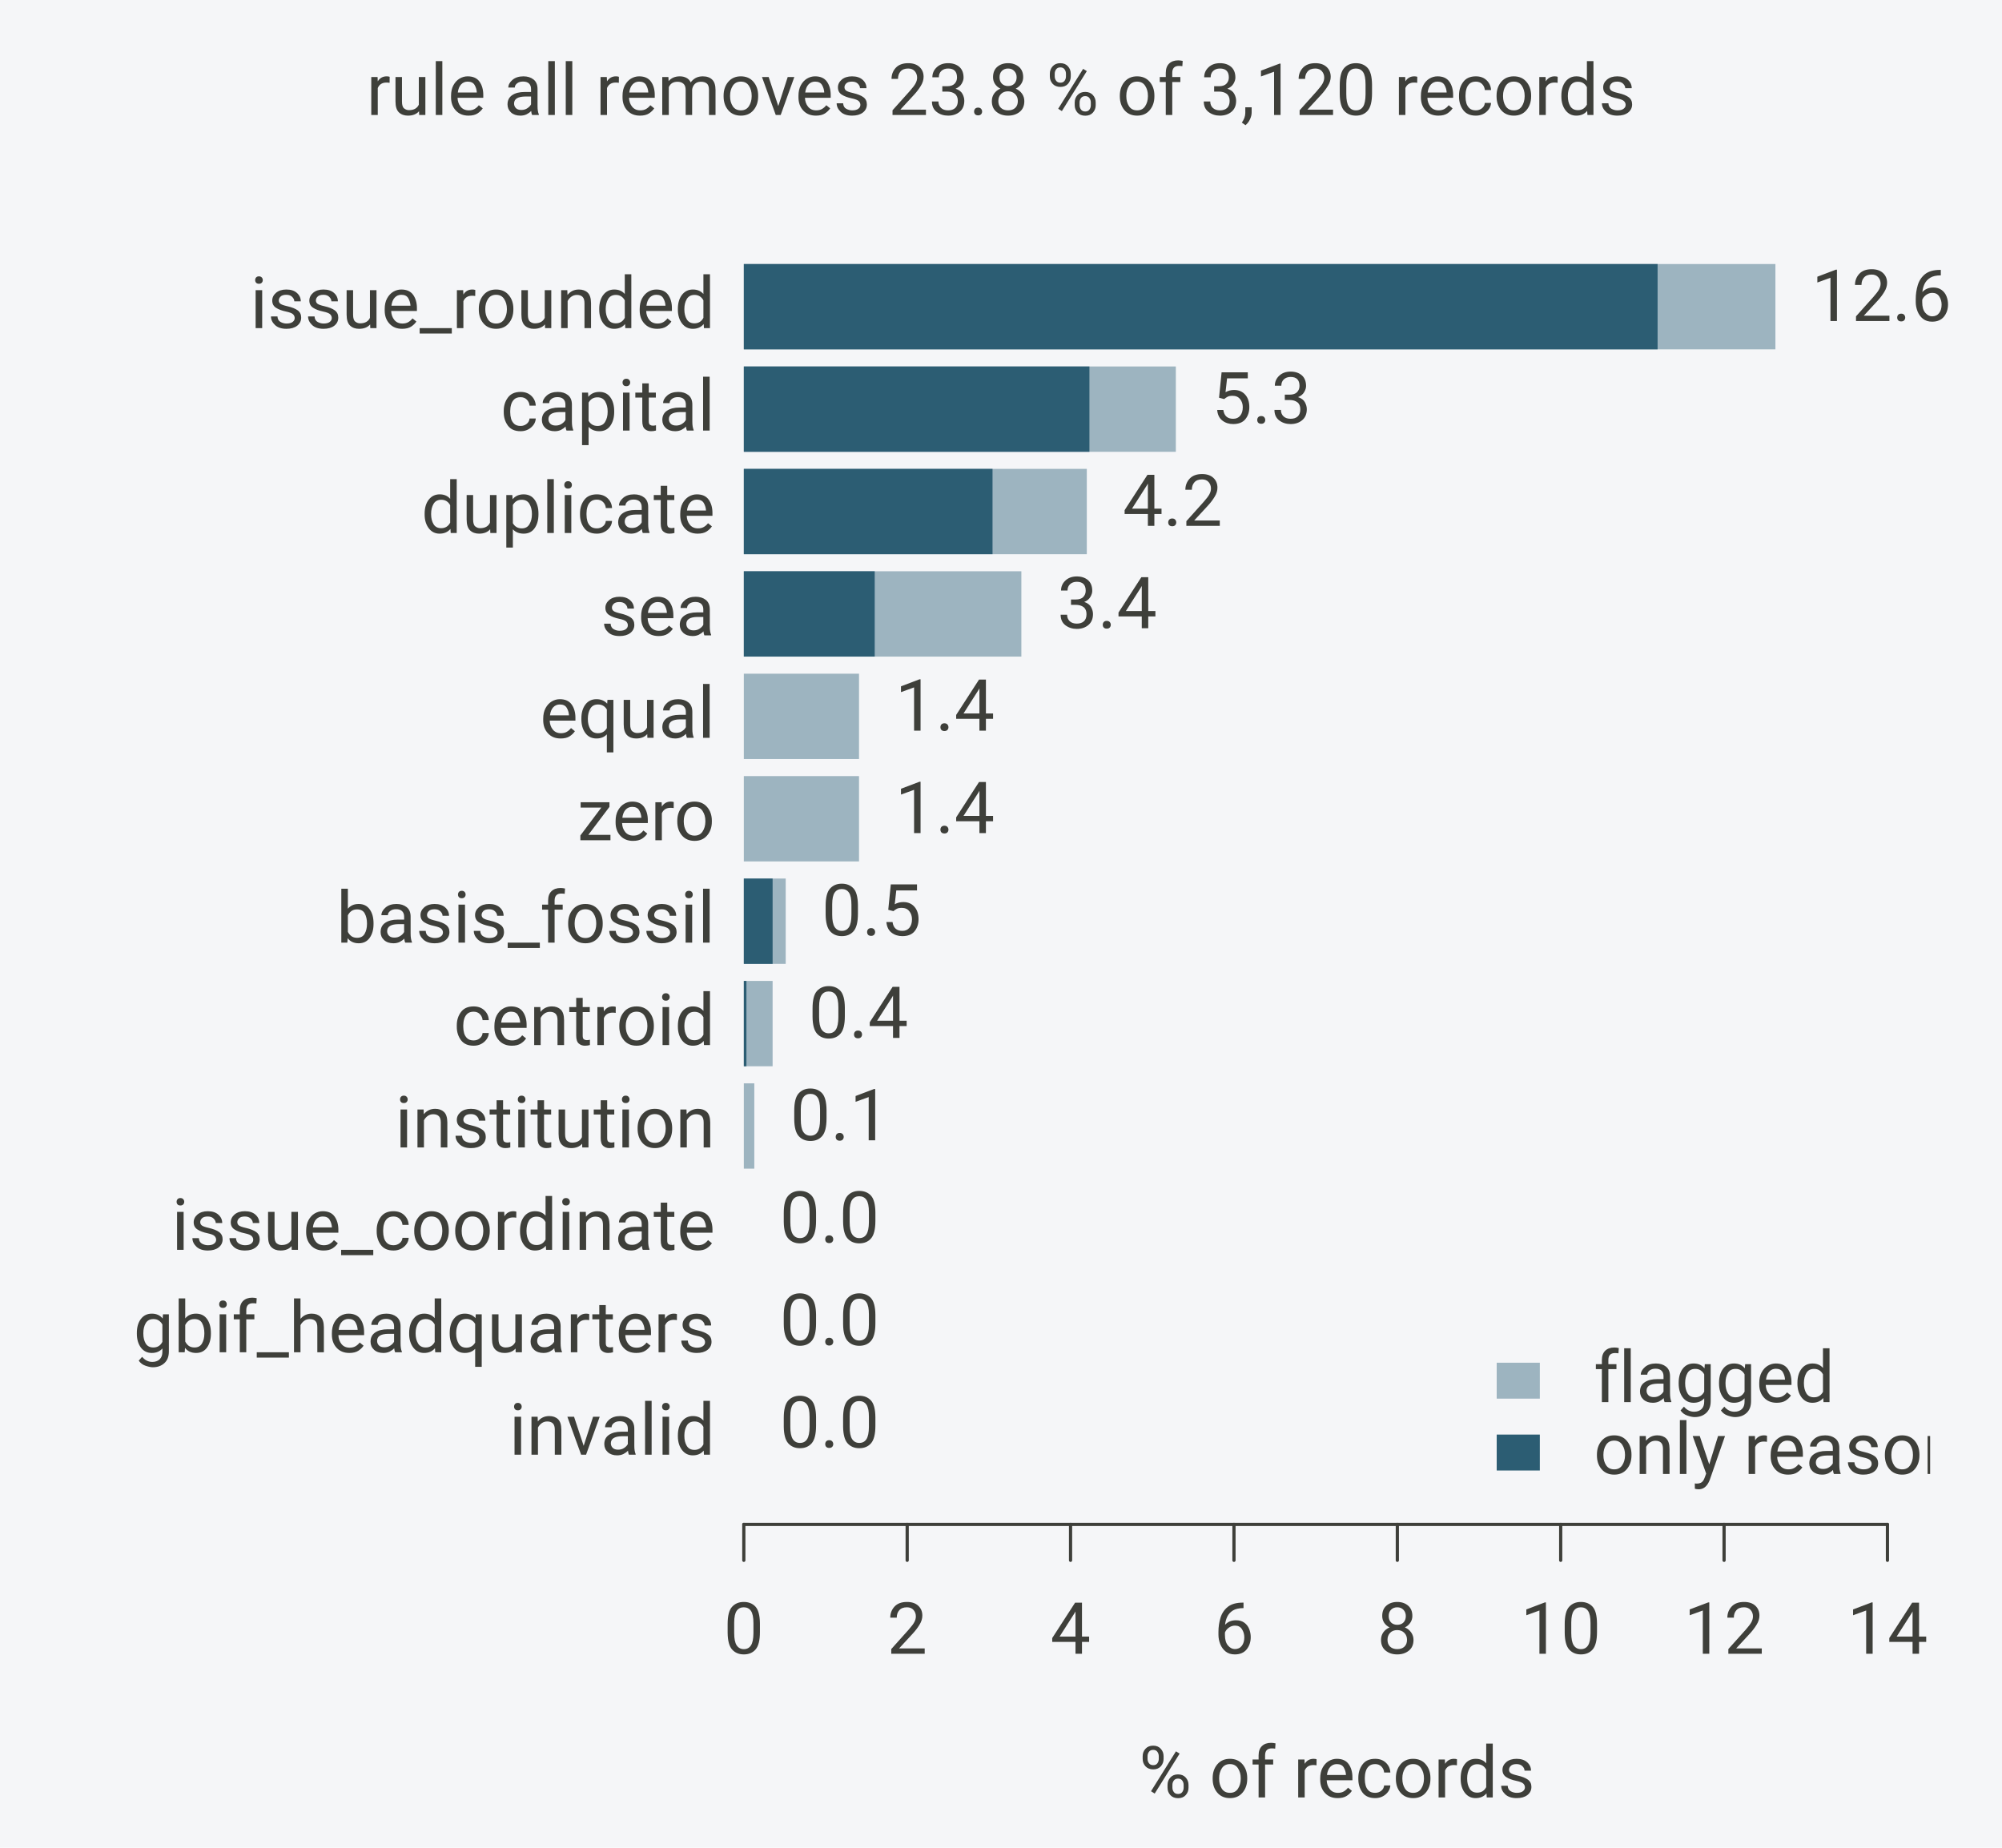
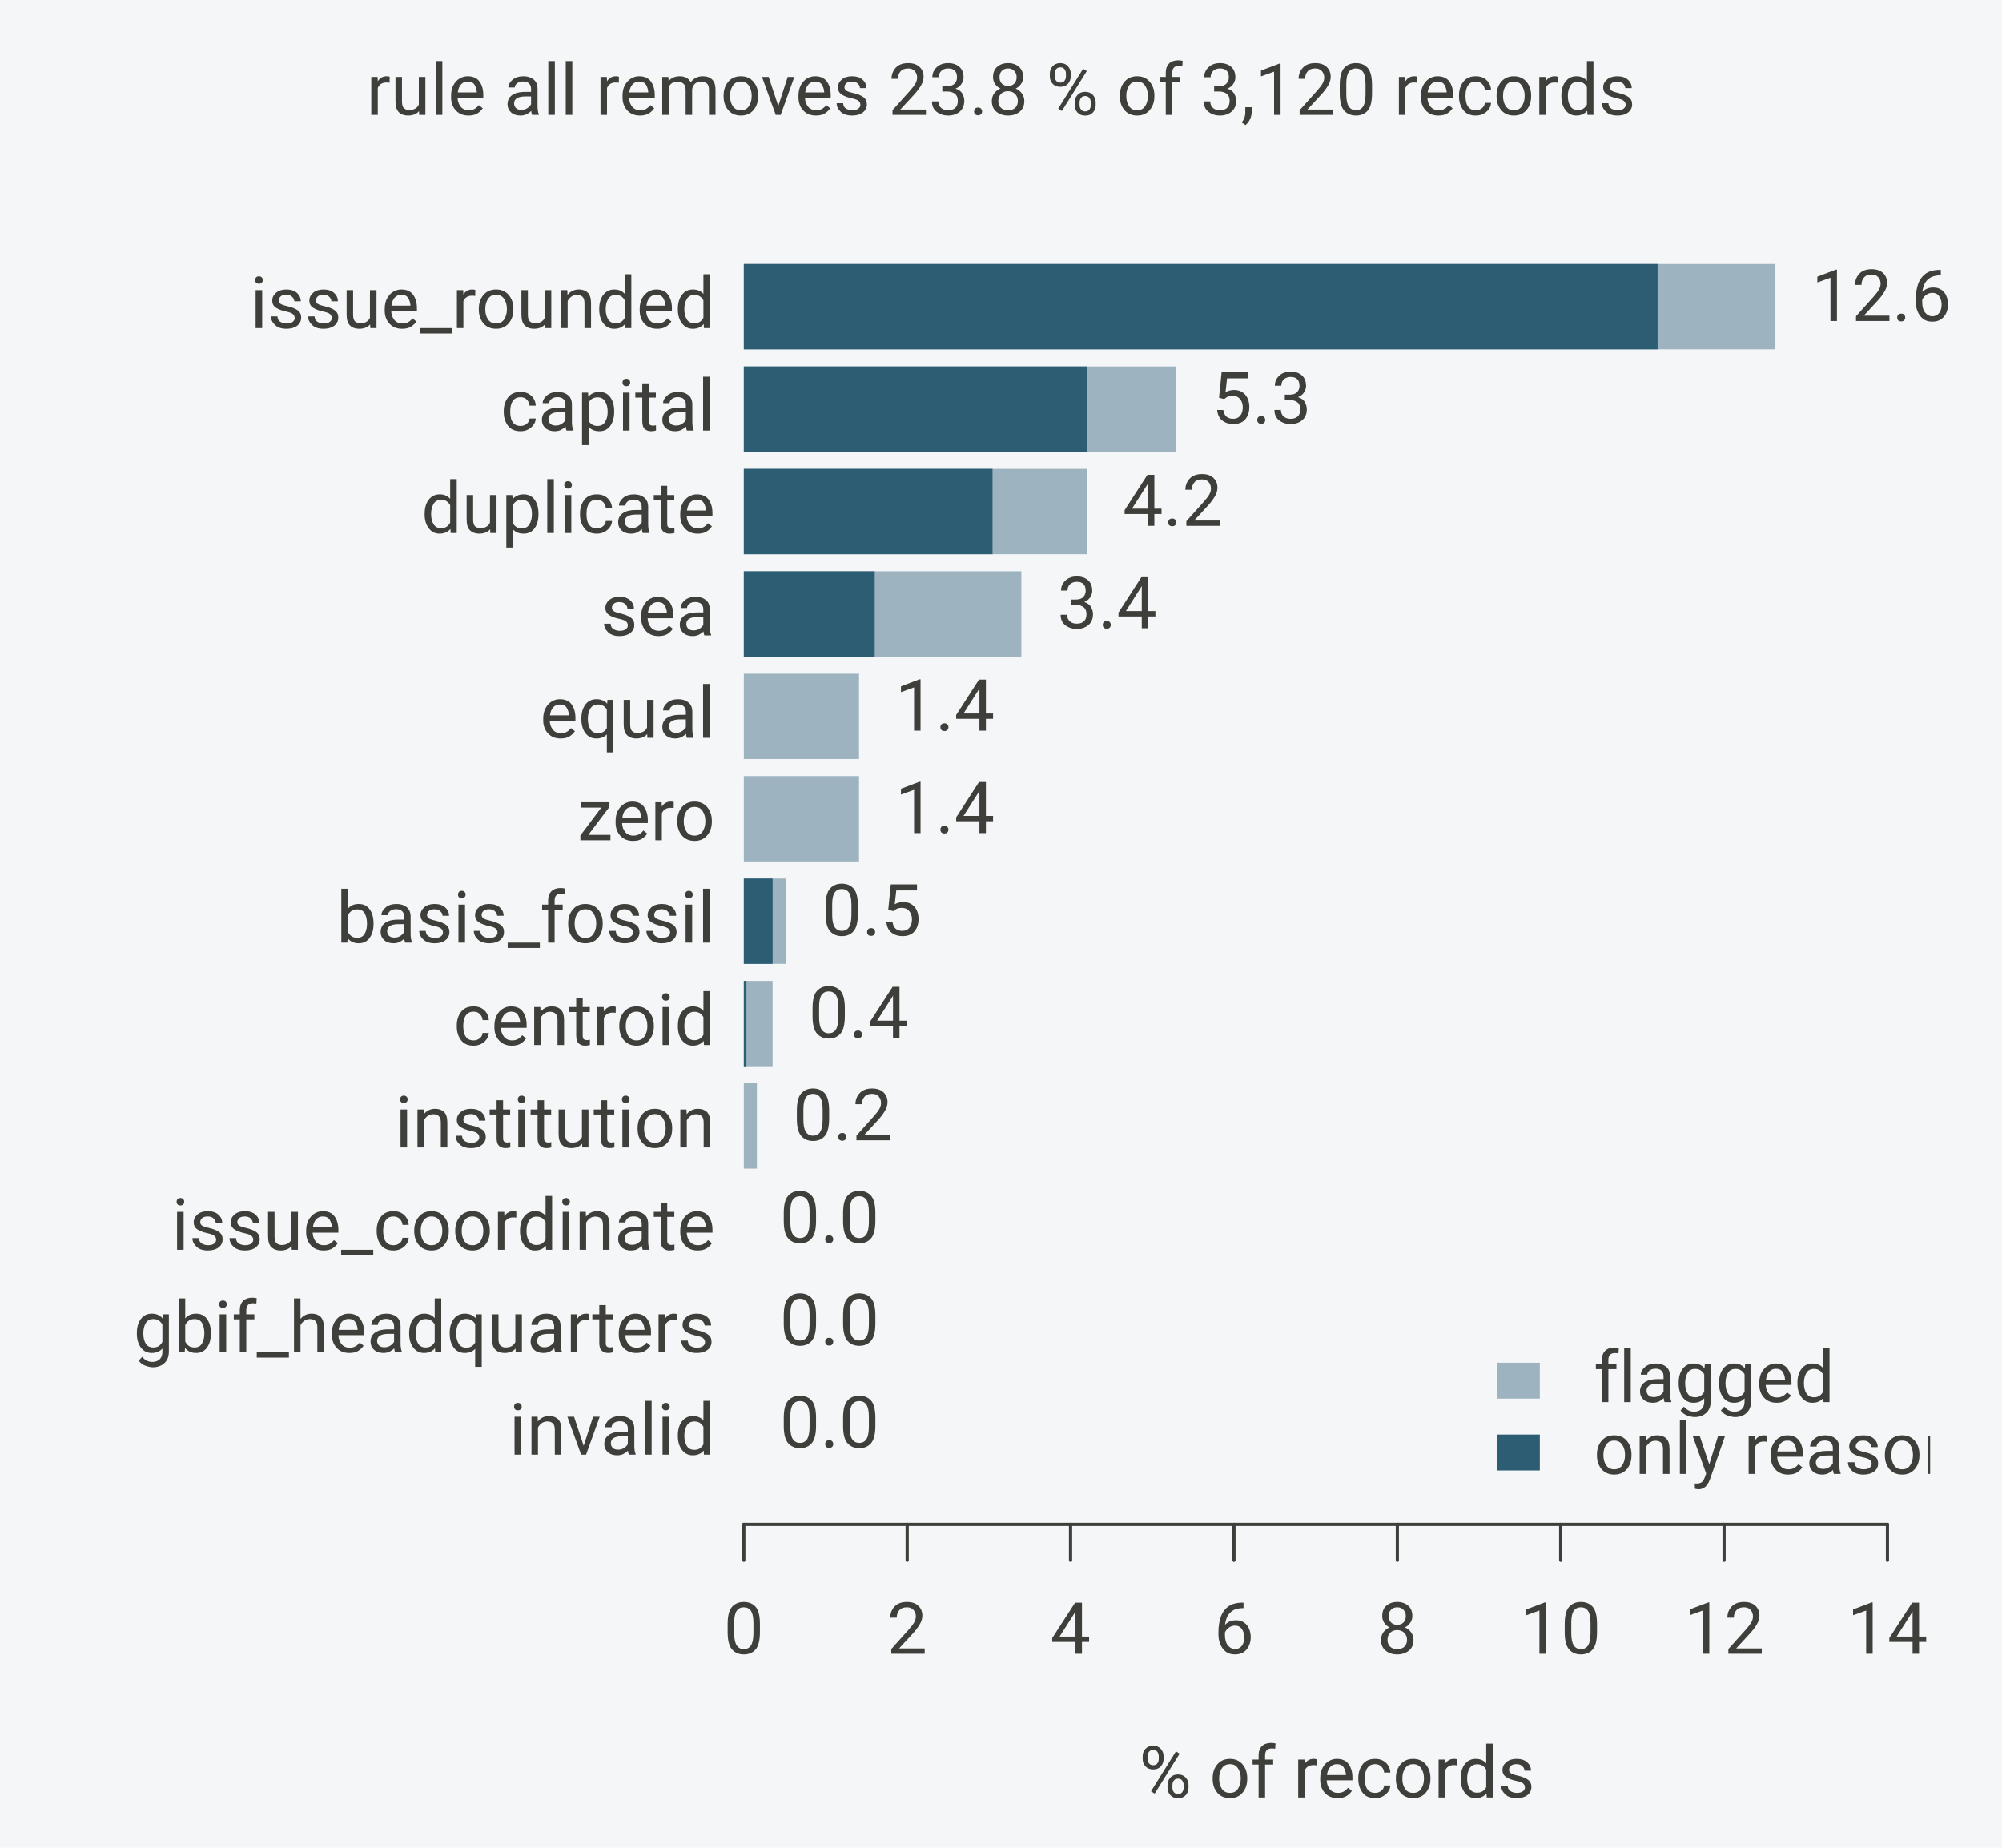
<svg xmlns="http://www.w3.org/2000/svg" width="468.00pt" height="432.00pt" viewBox="0 0 468.00 432.00">
  <g class="svglite">
    <defs>
      <style type="text/css">
    /* theme-aware-processed */
    .svglite line, .svglite polyline, .svglite polygon, .svglite path, .svglite circle {
      fill: none;
      stroke: #3E3F3A;
      stroke-linecap: round;
      stroke-linejoin: round;
      stroke-miterlimit: 10.00;
    }
    .svglite &gt; g &gt; rect {
      fill: none;
      stroke: #3E3F3A;
      stroke-linecap: round;
      stroke-linejoin: round;
      stroke-miterlimit: 10.00;
    }
    .svglite text {
      white-space: pre;
      fill: #3E3F3A;
    }
    .svglite g.glyphgroup path {
      fill: inherit;
      stroke: none;
    }
  </style>
    </defs>
    <rect class="svg-bg" width="100%" height="100%" style="stroke: none; fill: #F5F6F8;" />
    <defs>
      <clipPath id="cpMC4wMHw0NjguMDB8MC4wMHw0MzIuMDA=">
        <rect x="0.00" y="0.00" width="468.00" height="432.00" />
      </clipPath>
    </defs>
    <g clip-path="url(#cpMC4wMHw0NjguMDB8MC4wMHw0MzIuMDA=)">
      <rect x="173.88" y="325.11" width="0.00" height="19.95" style="stroke-width: 0.75; stroke: none; fill: #9DB4C0;" />
      <rect x="173.88" y="301.17" width="0.00" height="19.95" style="stroke-width: 0.75; stroke: none; fill: #9DB4C0;" />
      <rect x="173.88" y="277.23" width="0.00" height="19.95" style="stroke-width: 0.75; stroke: none; fill: #9DB4C0;" />
-       <rect x="173.88" y="253.28" width="2.45" height="19.95" style="stroke-width: 0.75; stroke: none; fill: #9DB4C0;" />
+       <rect x="173.88" y="253.28" width="3.06" height="19.95" style="stroke-width: 0.75; stroke: none; fill: #9DB4C0;" />
      <rect x="173.88" y="229.34" width="6.73" height="19.95" style="stroke-width: 0.75; stroke: none; fill: #9DB4C0;" />
      <rect x="173.88" y="205.40" width="9.79" height="19.95" style="stroke-width: 0.75; stroke: none; fill: #9DB4C0;" />
      <rect x="173.88" y="181.45" width="26.93" height="19.95" style="stroke-width: 0.75; stroke: none; fill: #9DB4C0;" />
      <rect x="173.88" y="157.51" width="26.93" height="19.95" style="stroke-width: 0.75; stroke: none; fill: #9DB4C0;" />
      <rect x="173.88" y="133.56" width="64.88" height="19.95" style="stroke-width: 0.75; stroke: none; fill: #9DB4C0;" />
      <rect x="173.88" y="109.62" width="80.18" height="19.95" style="stroke-width: 0.75; stroke: none; fill: #9DB4C0;" />
      <rect x="173.88" y="85.68" width="100.99" height="19.95" style="stroke-width: 0.75; stroke: none; fill: #9DB4C0;" />
      <rect x="173.88" y="61.73" width="241.15" height="19.95" style="stroke-width: 0.75; stroke: none; fill: #9DB4C0;" />
      <text x="312.54" y="420.24" text-anchor="middle" style="font-size: 1.4em; font-family: &quot;Roboto&quot;, -apple-system, BlinkMacSystemFont, &quot;Segoe UI&quot;, system-ui, sans-serif;">% of records</text>
      <line x1="173.88" y1="356.40" x2="441.22" y2="356.40" style="stroke-width: 0.75;" />
      <line x1="173.88" y1="356.40" x2="173.88" y2="364.80" style="stroke-width: 0.75;" />
      <line x1="212.07" y1="356.40" x2="212.07" y2="364.80" style="stroke-width: 0.75;" />
      <line x1="250.26" y1="356.40" x2="250.26" y2="364.80" style="stroke-width: 0.75;" />
      <line x1="288.46" y1="356.40" x2="288.46" y2="364.80" style="stroke-width: 0.75;" />
      <line x1="326.65" y1="356.40" x2="326.65" y2="364.80" style="stroke-width: 0.75;" />
      <line x1="364.84" y1="356.40" x2="364.84" y2="364.80" style="stroke-width: 0.75;" />
      <line x1="403.03" y1="356.40" x2="403.03" y2="364.80" style="stroke-width: 0.75;" />
      <line x1="441.22" y1="356.40" x2="441.22" y2="364.80" style="stroke-width: 0.75;" />
      <text x="173.88" y="386.64" text-anchor="middle" style="font-size: 1.4em; font-family: &quot;Roboto&quot;, -apple-system, BlinkMacSystemFont, &quot;Segoe UI&quot;, system-ui, sans-serif;">0</text>
      <text x="212.07" y="386.64" text-anchor="middle" style="font-size: 1.4em; font-family: &quot;Roboto&quot;, -apple-system, BlinkMacSystemFont, &quot;Segoe UI&quot;, system-ui, sans-serif;">2</text>
      <text x="250.26" y="386.64" text-anchor="middle" style="font-size: 1.4em; font-family: &quot;Roboto&quot;, -apple-system, BlinkMacSystemFont, &quot;Segoe UI&quot;, system-ui, sans-serif;">4</text>
      <text x="288.46" y="386.64" text-anchor="middle" style="font-size: 1.4em; font-family: &quot;Roboto&quot;, -apple-system, BlinkMacSystemFont, &quot;Segoe UI&quot;, system-ui, sans-serif;">6</text>
      <text x="326.65" y="386.64" text-anchor="middle" style="font-size: 1.4em; font-family: &quot;Roboto&quot;, -apple-system, BlinkMacSystemFont, &quot;Segoe UI&quot;, system-ui, sans-serif;">8</text>
      <text x="364.84" y="386.64" text-anchor="middle" style="font-size: 1.4em; font-family: &quot;Roboto&quot;, -apple-system, BlinkMacSystemFont, &quot;Segoe UI&quot;, system-ui, sans-serif;">10</text>
      <text x="403.03" y="386.64" text-anchor="middle" style="font-size: 1.4em; font-family: &quot;Roboto&quot;, -apple-system, BlinkMacSystemFont, &quot;Segoe UI&quot;, system-ui, sans-serif;">12</text>
      <text x="441.22" y="386.64" text-anchor="middle" style="font-size: 1.4em; font-family: &quot;Roboto&quot;, -apple-system, BlinkMacSystemFont, &quot;Segoe UI&quot;, system-ui, sans-serif;">14</text>
      <rect x="173.88" y="325.11" width="0.00" height="19.95" style="stroke-width: 0.75; stroke: none; fill: #2C5D73;" />
      <rect x="173.88" y="301.17" width="0.00" height="19.95" style="stroke-width: 0.75; stroke: none; fill: #2C5D73;" />
      <rect x="173.88" y="277.23" width="0.00" height="19.95" style="stroke-width: 0.75; stroke: none; fill: #2C5D73;" />
      <rect x="173.88" y="253.28" width="0.00" height="19.95" style="stroke-width: 0.75; stroke: none; fill: #2C5D73;" />
      <rect x="173.88" y="229.34" width="0.61" height="19.95" style="stroke-width: 0.75; stroke: none; fill: #2C5D73;" />
      <rect x="173.88" y="205.40" width="6.73" height="19.95" style="stroke-width: 0.75; stroke: none; fill: #2C5D73;" />
      <rect x="173.88" y="181.45" width="0.00" height="19.95" style="stroke-width: 0.75; stroke: none; fill: #2C5D73;" />
      <rect x="173.88" y="157.51" width="0.00" height="19.95" style="stroke-width: 0.75; stroke: none; fill: #2C5D73;" />
      <rect x="173.88" y="133.56" width="30.60" height="19.95" style="stroke-width: 0.75; stroke: none; fill: #2C5D73;" />
      <rect x="173.88" y="109.62" width="58.14" height="19.95" style="stroke-width: 0.75; stroke: none; fill: #2C5D73;" />
-       <rect x="173.88" y="85.68" width="80.79" height="19.95" style="stroke-width: 0.75; stroke: none; fill: #2C5D73;" />
+       <rect x="173.88" y="85.68" width="80.18" height="19.95" style="stroke-width: 0.75; stroke: none; fill: #2C5D73;" />
      <rect x="173.88" y="61.73" width="213.61" height="19.95" style="stroke-width: 0.75; stroke: none; fill: #2C5D73;" />
      <text x="167.16" y="340.10" text-anchor="end" style="font-size: 1.4em; font-family: &quot;Roboto&quot;, -apple-system, BlinkMacSystemFont, &quot;Segoe UI&quot;, system-ui, sans-serif;">invalid</text>
      <text x="167.16" y="316.16" text-anchor="end" style="font-size: 1.4em; font-family: &quot;Roboto&quot;, -apple-system, BlinkMacSystemFont, &quot;Segoe UI&quot;, system-ui, sans-serif;">gbif_headquarters</text>
      <text x="167.16" y="292.21" text-anchor="end" style="font-size: 1.4em; font-family: &quot;Roboto&quot;, -apple-system, BlinkMacSystemFont, &quot;Segoe UI&quot;, system-ui, sans-serif;">issue_coordinate</text>
      <text x="167.16" y="268.27" text-anchor="end" style="font-size: 1.4em; font-family: &quot;Roboto&quot;, -apple-system, BlinkMacSystemFont, &quot;Segoe UI&quot;, system-ui, sans-serif;">institution</text>
      <text x="167.16" y="244.33" text-anchor="end" style="font-size: 1.4em; font-family: &quot;Roboto&quot;, -apple-system, BlinkMacSystemFont, &quot;Segoe UI&quot;, system-ui, sans-serif;">centroid</text>
      <text x="167.16" y="220.38" text-anchor="end" style="font-size: 1.4em; font-family: &quot;Roboto&quot;, -apple-system, BlinkMacSystemFont, &quot;Segoe UI&quot;, system-ui, sans-serif;">basis_fossil</text>
      <text x="167.16" y="196.44" text-anchor="end" style="font-size: 1.4em; font-family: &quot;Roboto&quot;, -apple-system, BlinkMacSystemFont, &quot;Segoe UI&quot;, system-ui, sans-serif;">zero</text>
      <text x="167.16" y="172.50" text-anchor="end" style="font-size: 1.4em; font-family: &quot;Roboto&quot;, -apple-system, BlinkMacSystemFont, &quot;Segoe UI&quot;, system-ui, sans-serif;">equal</text>
      <text x="167.16" y="148.55" text-anchor="end" style="font-size: 1.4em; font-family: &quot;Roboto&quot;, -apple-system, BlinkMacSystemFont, &quot;Segoe UI&quot;, system-ui, sans-serif;">sea</text>
      <text x="167.16" y="124.61" text-anchor="end" style="font-size: 1.4em; font-family: &quot;Roboto&quot;, -apple-system, BlinkMacSystemFont, &quot;Segoe UI&quot;, system-ui, sans-serif;">duplicate</text>
      <text x="167.16" y="100.66" text-anchor="end" style="font-size: 1.4em; font-family: &quot;Roboto&quot;, -apple-system, BlinkMacSystemFont, &quot;Segoe UI&quot;, system-ui, sans-serif;">capital</text>
      <text x="167.16" y="76.72" text-anchor="end" style="font-size: 1.4em; font-family: &quot;Roboto&quot;, -apple-system, BlinkMacSystemFont, &quot;Segoe UI&quot;, system-ui, sans-serif;">issue_rounded</text>
      <text x="182.28" y="338.43" style="font-size: 1.4em; font-family: &quot;Roboto&quot;, -apple-system, BlinkMacSystemFont, &quot;Segoe UI&quot;, system-ui, sans-serif;">0.0</text>
      <text x="182.28" y="314.49" style="font-size: 1.4em; font-family: &quot;Roboto&quot;, -apple-system, BlinkMacSystemFont, &quot;Segoe UI&quot;, system-ui, sans-serif;">0.0</text>
      <text x="182.28" y="290.54" style="font-size: 1.4em; font-family: &quot;Roboto&quot;, -apple-system, BlinkMacSystemFont, &quot;Segoe UI&quot;, system-ui, sans-serif;">0.0</text>
-       <text x="184.73" y="266.60" style="font-size: 1.4em; font-family: &quot;Roboto&quot;, -apple-system, BlinkMacSystemFont, &quot;Segoe UI&quot;, system-ui, sans-serif;">0.1</text>
+       <text x="185.34" y="266.60" style="font-size: 1.4em; font-family: &quot;Roboto&quot;, -apple-system, BlinkMacSystemFont, &quot;Segoe UI&quot;, system-ui, sans-serif;">0.2</text>
      <text x="189.01" y="242.66" style="font-size: 1.4em; font-family: &quot;Roboto&quot;, -apple-system, BlinkMacSystemFont, &quot;Segoe UI&quot;, system-ui, sans-serif;">0.4</text>
      <text x="192.07" y="218.71" style="font-size: 1.4em; font-family: &quot;Roboto&quot;, -apple-system, BlinkMacSystemFont, &quot;Segoe UI&quot;, system-ui, sans-serif;">0.5</text>
      <text x="209.21" y="194.77" style="font-size: 1.4em; font-family: &quot;Roboto&quot;, -apple-system, BlinkMacSystemFont, &quot;Segoe UI&quot;, system-ui, sans-serif;">1.4</text>
      <text x="209.21" y="170.82" style="font-size: 1.4em; font-family: &quot;Roboto&quot;, -apple-system, BlinkMacSystemFont, &quot;Segoe UI&quot;, system-ui, sans-serif;">1.4</text>
      <text x="247.16" y="146.88" style="font-size: 1.4em; font-family: &quot;Roboto&quot;, -apple-system, BlinkMacSystemFont, &quot;Segoe UI&quot;, system-ui, sans-serif;">3.4</text>
      <text x="262.46" y="122.94" style="font-size: 1.4em; font-family: &quot;Roboto&quot;, -apple-system, BlinkMacSystemFont, &quot;Segoe UI&quot;, system-ui, sans-serif;">4.2</text>
      <text x="283.27" y="98.99" style="font-size: 1.4em; font-family: &quot;Roboto&quot;, -apple-system, BlinkMacSystemFont, &quot;Segoe UI&quot;, system-ui, sans-serif;">5.3</text>
      <text x="423.43" y="75.05" style="font-size: 1.4em; font-family: &quot;Roboto&quot;, -apple-system, BlinkMacSystemFont, &quot;Segoe UI&quot;, system-ui, sans-serif;">12.6</text>
      <text x="234.00" y="26.88" text-anchor="middle" style="font-size: 1.4em; font-family: &quot;Roboto&quot;, -apple-system, BlinkMacSystemFont, &quot;Segoe UI&quot;, system-ui, sans-serif;">rule all removes 23.8 % of 3,120 records</text>
    </g>
    <defs>
      <clipPath id="cpMTczLjg4fDQ1MS4yMHw1MC40MHwzNTYuNDA=">
        <rect x="173.88" y="50.40" width="277.32" height="306.00" />
      </clipPath>
    </defs>
    <g clip-path="url(#cpMTczLjg4fDQ1MS4yMHw1MC40MHwzNTYuNDA=)">
      <rect x="349.88" y="318.60" width="10.08" height="8.40" style="stroke-width: 0.75; stroke: none; fill: #9DB4C0;" />
      <rect x="349.88" y="335.40" width="10.08" height="8.40" style="stroke-width: 0.75; stroke: none; fill: #2C5D73;" />
      <text x="372.56" y="327.81" style="font-size: 1.4em; font-family: &quot;Roboto&quot;, -apple-system, BlinkMacSystemFont, &quot;Segoe UI&quot;, system-ui, sans-serif;">flagged</text>
      <text x="372.56" y="344.61" style="font-size: 1.4em; font-family: &quot;Roboto&quot;, -apple-system, BlinkMacSystemFont, &quot;Segoe UI&quot;, system-ui, sans-serif;">only reason</text>
    </g>
  </g>
</svg>
